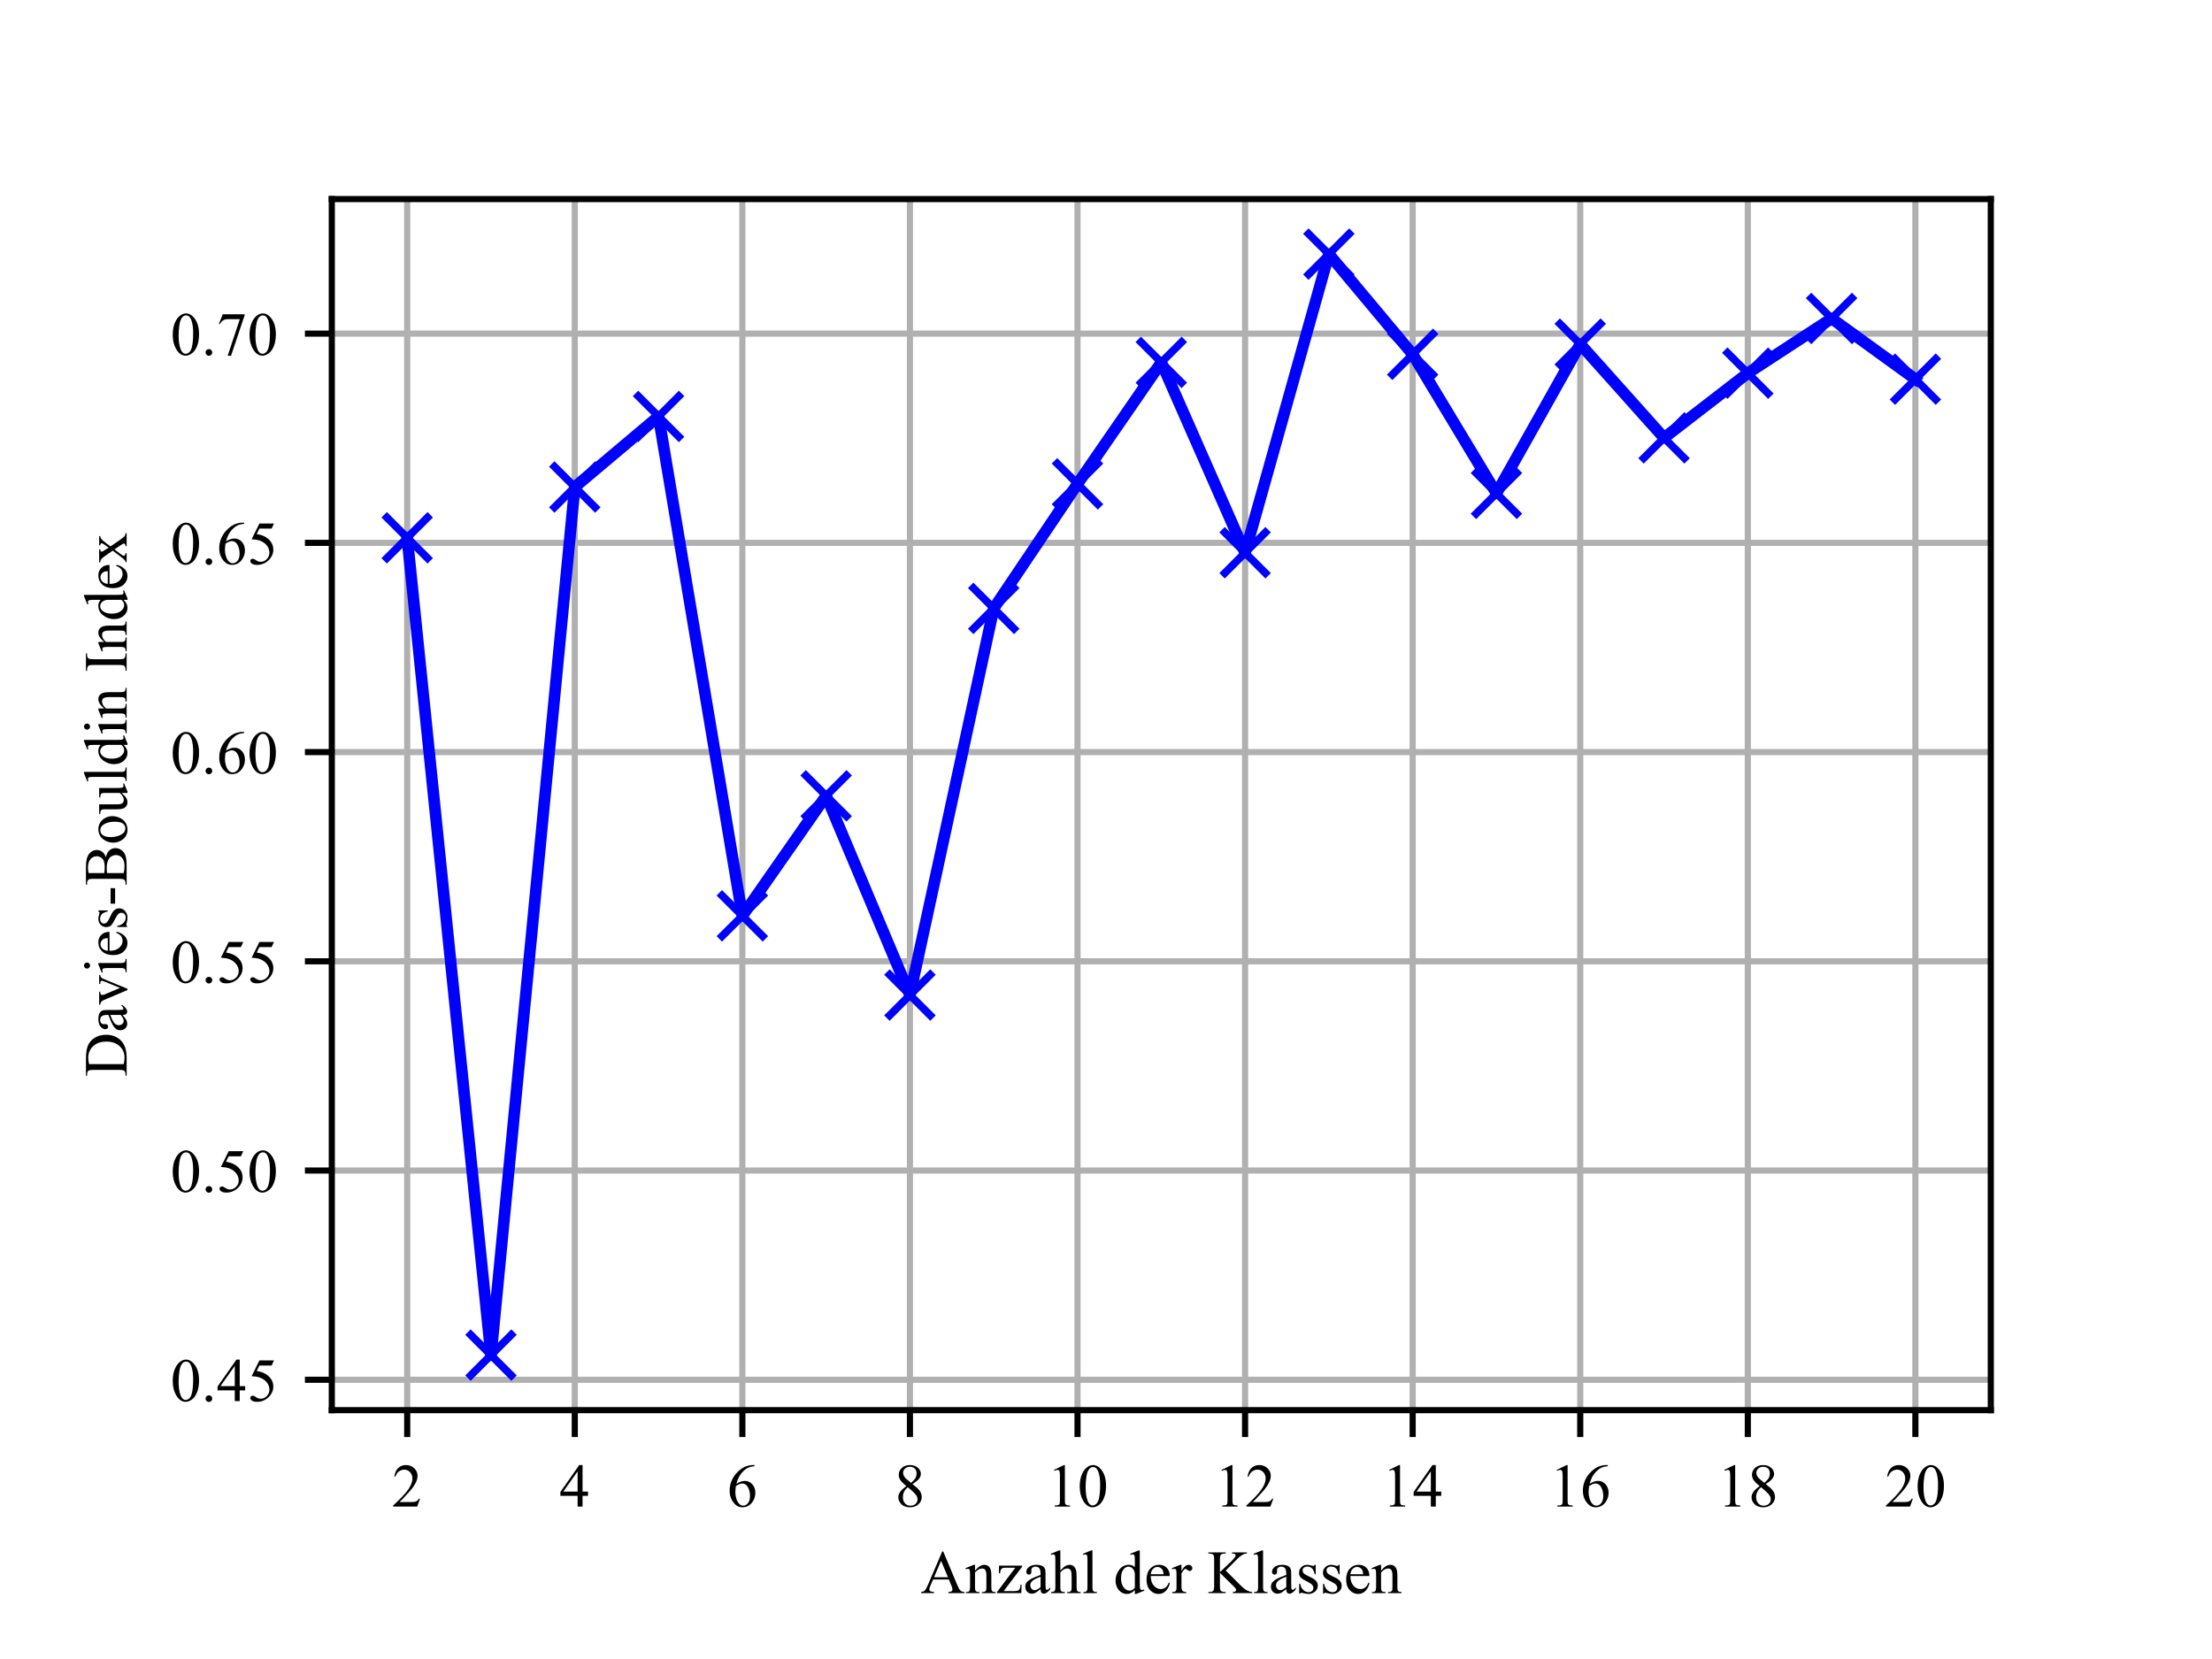
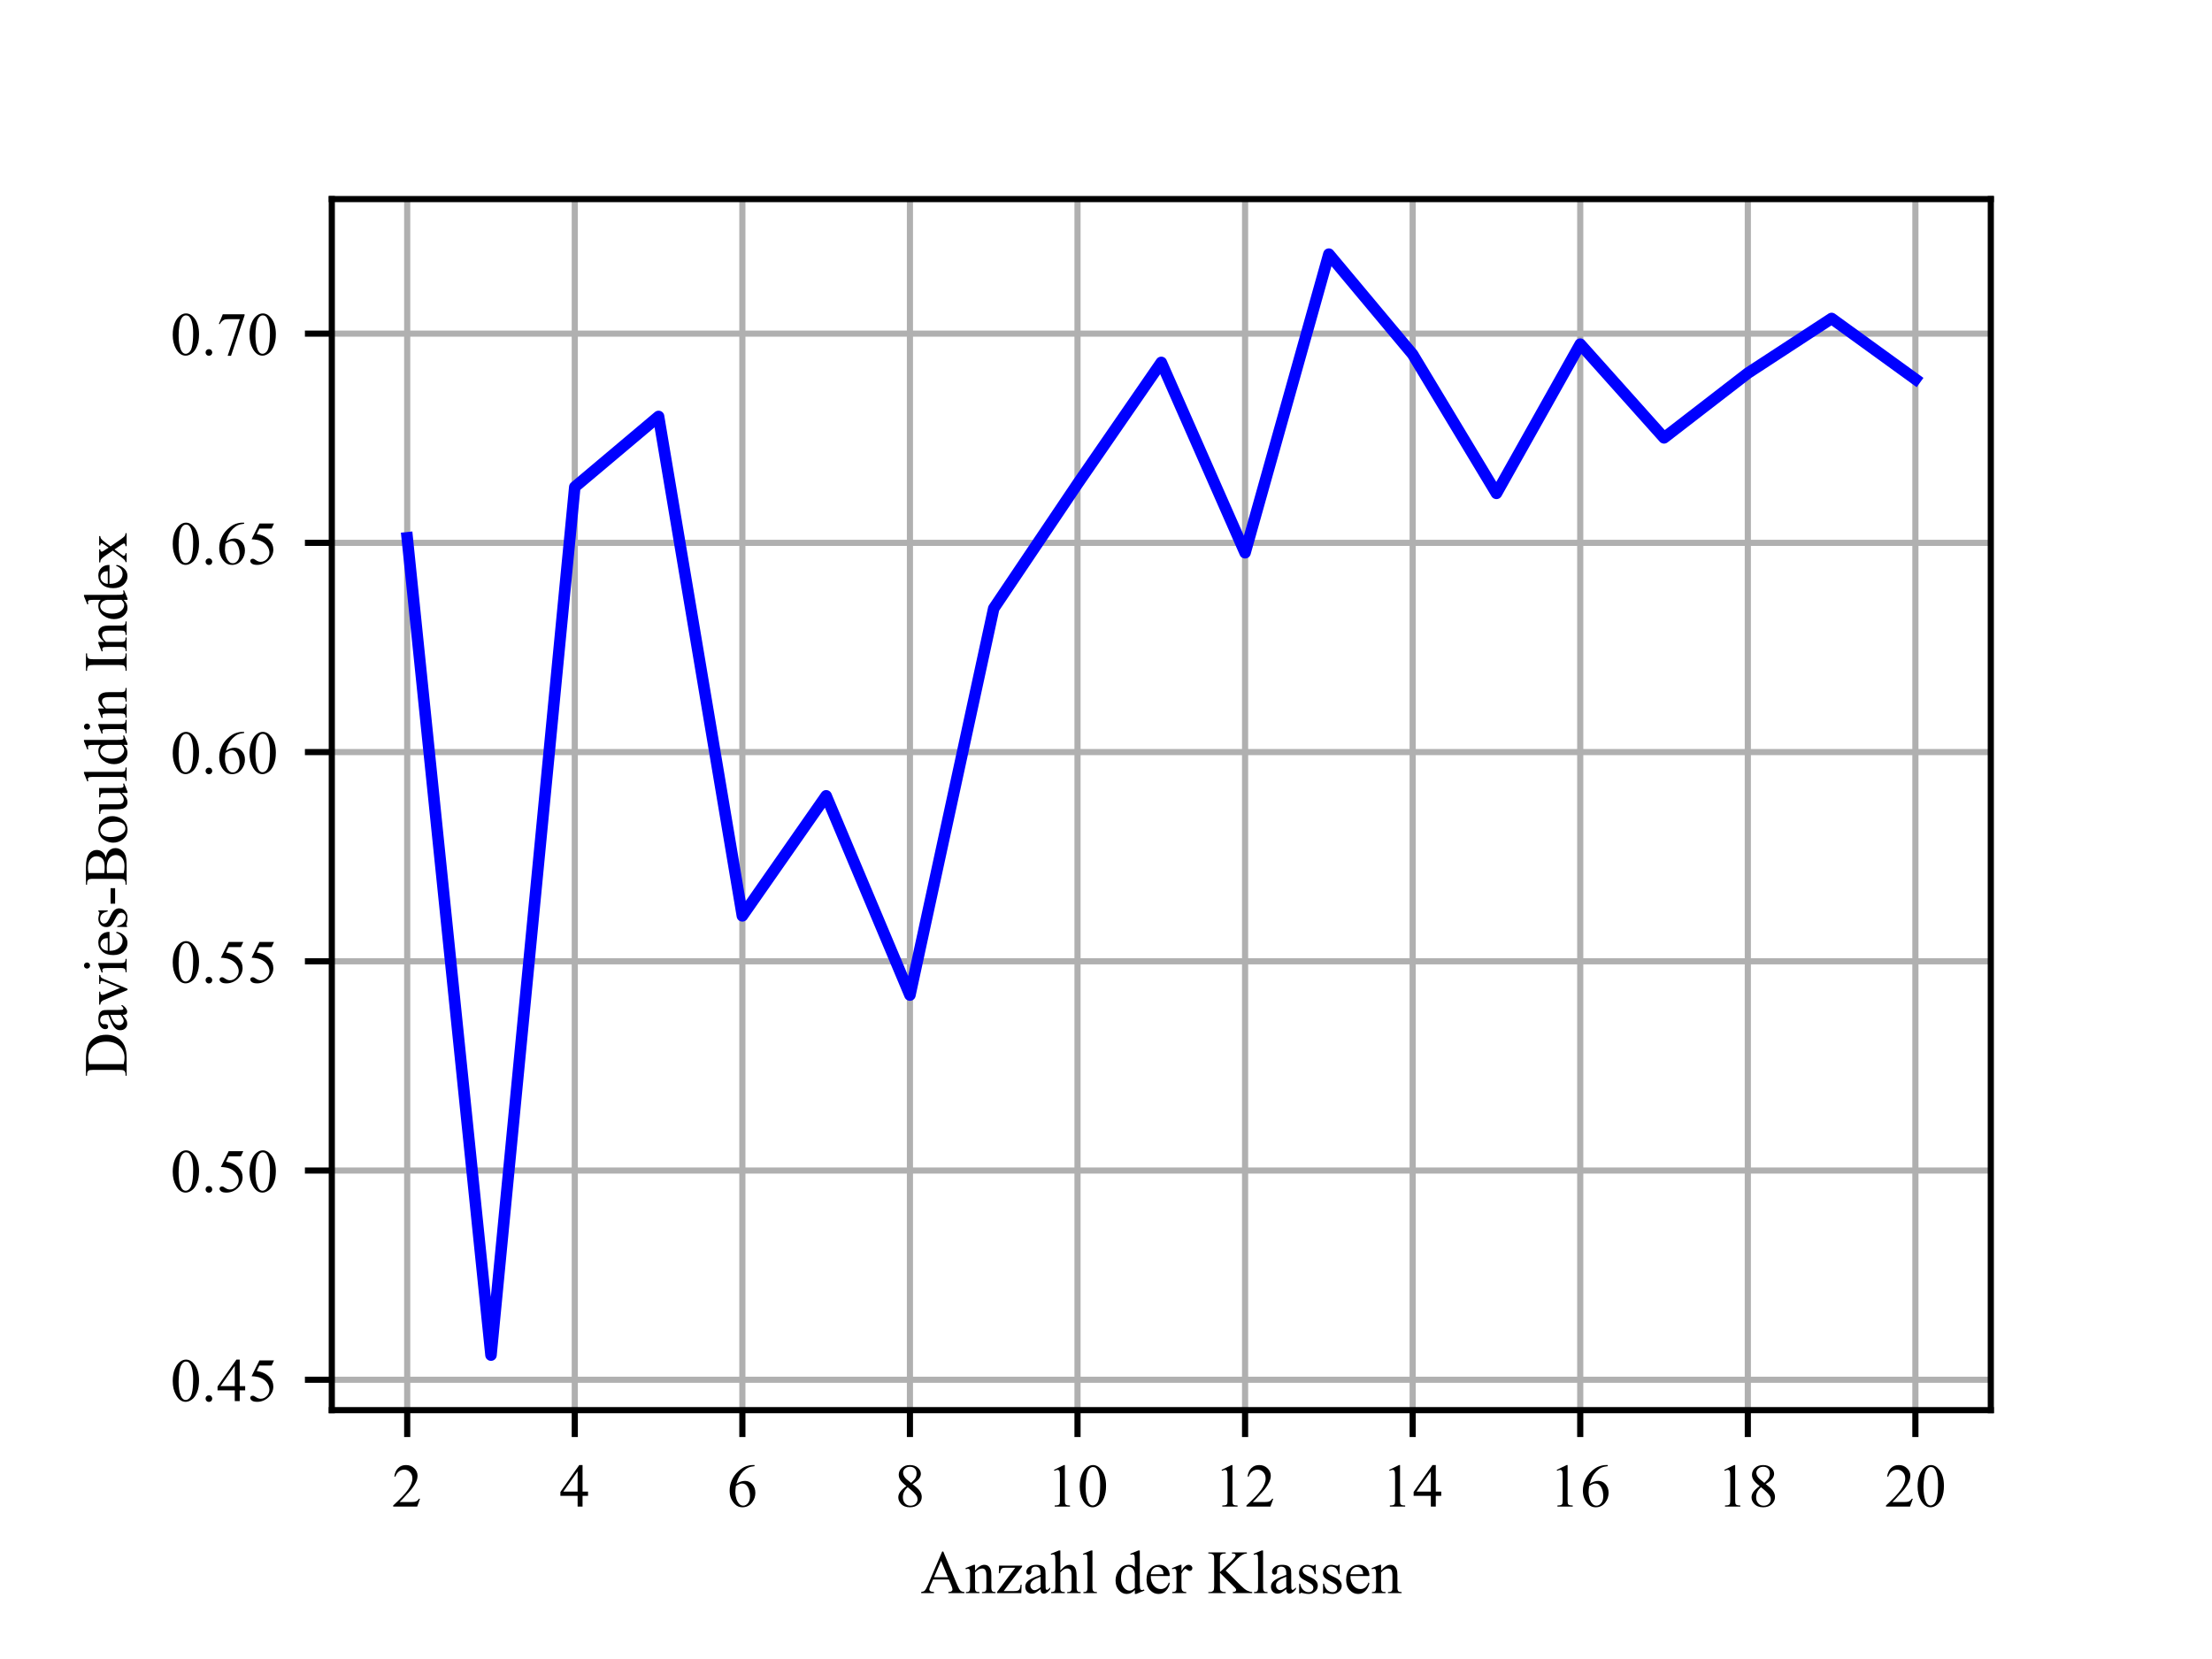
<svg xmlns="http://www.w3.org/2000/svg" xmlns:xlink="http://www.w3.org/1999/xlink" width="288pt" height="216pt" viewBox="0 0 288 216" version="1.1">
  <defs>
    <style type="text/css">*{stroke-linejoin: round; stroke-linecap: butt}</style>
  </defs>
  <g id="figure_1">
    <g id="patch_1">
      <path d="M 0 216  L 288 216  L 288 0  L 0 0  z " style="fill: #ffffff" />
    </g>
    <g id="axes_1">
      <g id="patch_2">
        <path d="M 43.2 183.6  L 259.2 183.6  L 259.2 25.92  L 43.2 25.92  z " style="fill: #ffffff" />
      </g>
      <g id="matplotlib.axis_1">
        <g id="xtick_1">
          <g id="line2d_1">
-             <path d="M 53.018 183.6  L 53.018 25.92  " clip-path="url(#p89eef8b42e)" style="fill: none; stroke: #b0b0b0; stroke-width: 0.8; stroke-linecap: square" />
+             <path d="M 53.018 183.6  L 53.018 25.92  " clip-path="url(#pcd36bfa3cc)" style="fill: none; stroke: #b0b0b0; stroke-width: 0.8; stroke-linecap: square" />
          </g>
          <g id="line2d_2">
            <defs>
-               <path id="m07012d54c4" d="M 0 0  L 0 3.5  " style="stroke: #000000; stroke-width: 0.8" />
+               <path id="m5daa1c95dd" d="M 0 0  L 0 3.5  " style="stroke: #000000; stroke-width: 0.8" />
            </defs>
            <g>
-               <use xlink:href="#m07012d54c4" x="53.018" y="183.6" style="stroke: #000000; stroke-width: 0.8" />
+               <use xlink:href="#m5daa1c95dd" x="53.018" y="183.6" style="stroke: #000000; stroke-width: 0.8" />
            </g>
          </g>
          <g id="text_1">
            <g transform="translate(51.01818 196.155) scale(0.08 -0.08)">
              <defs>
                <path id="TimesNewRomanPSMT-32" d="M 2934 816  L 2638 0  L 138 0  L 138 116  Q 1241 1122 1691 1759  Q 2141 2397 2141 2925  Q 2141 3328 1894 3587  Q 1647 3847 1303 3847  Q 991 3847 742 3664  Q 494 3481 375 3128  L 259 3128  Q 338 3706 661 4015  Q 984 4325 1469 4325  Q 1984 4325 2329 3994  Q 2675 3663 2675 3213  Q 2675 2891 2525 2569  Q 2294 2063 1775 1497  Q 997 647 803 472  L 1909 472  Q 2247 472 2383 497  Q 2519 522 2628 598  Q 2738 675 2819 816  L 2934 816  z " transform="scale(0.015625)" />
              </defs>
              <use xlink:href="#TimesNewRomanPSMT-32" />
            </g>
          </g>
        </g>
        <g id="xtick_2">
          <g id="line2d_3">
-             <path d="M 74.836 183.6  L 74.836 25.92  " clip-path="url(#p89eef8b42e)" style="fill: none; stroke: #b0b0b0; stroke-width: 0.8; stroke-linecap: square" />
+             <path d="M 74.836 183.6  L 74.836 25.92  " clip-path="url(#pcd36bfa3cc)" style="fill: none; stroke: #b0b0b0; stroke-width: 0.8; stroke-linecap: square" />
          </g>
          <g id="line2d_4">
            <g>
-               <use xlink:href="#m07012d54c4" x="74.836" y="183.6" style="stroke: #000000; stroke-width: 0.8" />
+               <use xlink:href="#m5daa1c95dd" x="74.836" y="183.6" style="stroke: #000000; stroke-width: 0.8" />
            </g>
          </g>
          <g id="text_2">
            <g transform="translate(72.83636 196.155) scale(0.08 -0.08)">
              <defs>
                <path id="TimesNewRomanPSMT-34" d="M 2978 1563  L 2978 1119  L 2409 1119  L 2409 0  L 1894 0  L 1894 1119  L 100 1119  L 100 1519  L 2066 4325  L 2409 4325  L 2409 1563  L 2978 1563  z M 1894 1563  L 1894 3666  L 406 1563  L 1894 1563  z " transform="scale(0.015625)" />
              </defs>
              <use xlink:href="#TimesNewRomanPSMT-34" />
            </g>
          </g>
        </g>
        <g id="xtick_3">
          <g id="line2d_5">
-             <path d="M 96.655 183.6  L 96.655 25.92  " clip-path="url(#p89eef8b42e)" style="fill: none; stroke: #b0b0b0; stroke-width: 0.8; stroke-linecap: square" />
+             <path d="M 96.655 183.6  L 96.655 25.92  " clip-path="url(#pcd36bfa3cc)" style="fill: none; stroke: #b0b0b0; stroke-width: 0.8; stroke-linecap: square" />
          </g>
          <g id="line2d_6">
            <g>
-               <use xlink:href="#m07012d54c4" x="96.655" y="183.6" style="stroke: #000000; stroke-width: 0.8" />
+               <use xlink:href="#m5daa1c95dd" x="96.655" y="183.6" style="stroke: #000000; stroke-width: 0.8" />
            </g>
          </g>
          <g id="text_3">
            <g transform="translate(94.65454 196.155) scale(0.08 -0.08)">
              <defs>
                <path id="TimesNewRomanPSMT-36" d="M 2869 4325  L 2869 4209  Q 2456 4169 2195 4045  Q 1934 3922 1679 3669  Q 1425 3416 1258 3105  Q 1091 2794 978 2366  Q 1428 2675 1881 2675  Q 2316 2675 2634 2325  Q 2953 1975 2953 1425  Q 2953 894 2631 456  Q 2244 -75 1606 -75  Q 1172 -75 869 213  Q 275 772 275 1663  Q 275 2231 503 2743  Q 731 3256 1154 3653  Q 1578 4050 1965 4187  Q 2353 4325 2688 4325  L 2869 4325  z M 925 2138  Q 869 1716 869 1456  Q 869 1156 980 804  Q 1091 453 1309 247  Q 1469 100 1697 100  Q 1969 100 2183 356  Q 2397 613 2397 1088  Q 2397 1622 2184 2012  Q 1972 2403 1581 2403  Q 1463 2403 1327 2353  Q 1191 2303 925 2138  z " transform="scale(0.015625)" />
              </defs>
              <use xlink:href="#TimesNewRomanPSMT-36" />
            </g>
          </g>
        </g>
        <g id="xtick_4">
          <g id="line2d_7">
-             <path d="M 118.473 183.6  L 118.473 25.92  " clip-path="url(#p89eef8b42e)" style="fill: none; stroke: #b0b0b0; stroke-width: 0.8; stroke-linecap: square" />
+             <path d="M 118.473 183.6  L 118.473 25.92  " clip-path="url(#pcd36bfa3cc)" style="fill: none; stroke: #b0b0b0; stroke-width: 0.8; stroke-linecap: square" />
          </g>
          <g id="line2d_8">
            <g>
-               <use xlink:href="#m07012d54c4" x="118.473" y="183.6" style="stroke: #000000; stroke-width: 0.8" />
+               <use xlink:href="#m5daa1c95dd" x="118.473" y="183.6" style="stroke: #000000; stroke-width: 0.8" />
            </g>
          </g>
          <g id="text_4">
            <g transform="translate(116.4727 196.155) scale(0.08 -0.08)">
              <defs>
                <path id="TimesNewRomanPSMT-38" d="M 1228 2134  Q 725 2547 579 2797  Q 434 3047 434 3316  Q 434 3728 753 4026  Q 1072 4325 1600 4325  Q 2113 4325 2425 4047  Q 2738 3769 2738 3413  Q 2738 3175 2569 2928  Q 2400 2681 1866 2347  Q 2416 1922 2594 1678  Q 2831 1359 2831 1006  Q 2831 559 2490 242  Q 2150 -75 1597 -75  Q 994 -75 656 303  Q 388 606 388 966  Q 388 1247 577 1523  Q 766 1800 1228 2134  z M 1719 2469  Q 2094 2806 2194 3001  Q 2294 3197 2294 3444  Q 2294 3772 2109 3958  Q 1925 4144 1606 4144  Q 1288 4144 1088 3959  Q 888 3775 888 3528  Q 888 3366 970 3203  Q 1053 3041 1206 2894  L 1719 2469  z M 1375 2016  Q 1116 1797 991 1539  Q 866 1281 866 981  Q 866 578 1086 336  Q 1306 94 1647 94  Q 1984 94 2187 284  Q 2391 475 2391 747  Q 2391 972 2272 1150  Q 2050 1481 1375 2016  z " transform="scale(0.015625)" />
              </defs>
              <use xlink:href="#TimesNewRomanPSMT-38" />
            </g>
          </g>
        </g>
        <g id="xtick_5">
          <g id="line2d_9">
-             <path d="M 140.291 183.6  L 140.291 25.92  " clip-path="url(#p89eef8b42e)" style="fill: none; stroke: #b0b0b0; stroke-width: 0.8; stroke-linecap: square" />
+             <path d="M 140.291 183.6  L 140.291 25.92  " clip-path="url(#pcd36bfa3cc)" style="fill: none; stroke: #b0b0b0; stroke-width: 0.8; stroke-linecap: square" />
          </g>
          <g id="line2d_10">
            <g>
-               <use xlink:href="#m07012d54c4" x="140.291" y="183.6" style="stroke: #000000; stroke-width: 0.8" />
+               <use xlink:href="#m5daa1c95dd" x="140.291" y="183.6" style="stroke: #000000; stroke-width: 0.8" />
            </g>
          </g>
          <g id="text_5">
            <g transform="translate(136.2909 196.155) scale(0.08 -0.08)">
              <defs>
                <path id="TimesNewRomanPSMT-31" d="M 750 3822  L 1781 4325  L 1884 4325  L 1884 747  Q 1884 391 1914 303  Q 1944 216 2037 169  Q 2131 122 2419 116  L 2419 0  L 825 0  L 825 116  Q 1125 122 1212 167  Q 1300 213 1334 289  Q 1369 366 1369 747  L 1369 3034  Q 1369 3497 1338 3628  Q 1316 3728 1258 3775  Q 1200 3822 1119 3822  Q 1003 3822 797 3725  L 750 3822  z " transform="scale(0.015625)" />
                <path id="TimesNewRomanPSMT-30" d="M 231 2094  Q 231 2819 450 3342  Q 669 3866 1031 4122  Q 1313 4325 1613 4325  Q 2100 4325 2488 3828  Q 2972 3213 2972 2159  Q 2972 1422 2759 906  Q 2547 391 2217 158  Q 1888 -75 1581 -75  Q 975 -75 572 641  Q 231 1244 231 2094  z M 844 2016  Q 844 1141 1059 588  Q 1238 122 1591 122  Q 1759 122 1940 273  Q 2122 425 2216 781  Q 2359 1319 2359 2297  Q 2359 3022 2209 3506  Q 2097 3866 1919 4016  Q 1791 4119 1609 4119  Q 1397 4119 1231 3928  Q 1006 3669 925 3112  Q 844 2556 844 2016  z " transform="scale(0.015625)" />
              </defs>
              <use xlink:href="#TimesNewRomanPSMT-31" />
              <use xlink:href="#TimesNewRomanPSMT-30" x="50" />
            </g>
          </g>
        </g>
        <g id="xtick_6">
          <g id="line2d_11">
-             <path d="M 162.109 183.6  L 162.109 25.92  " clip-path="url(#p89eef8b42e)" style="fill: none; stroke: #b0b0b0; stroke-width: 0.8; stroke-linecap: square" />
+             <path d="M 162.109 183.6  L 162.109 25.92  " clip-path="url(#pcd36bfa3cc)" style="fill: none; stroke: #b0b0b0; stroke-width: 0.8; stroke-linecap: square" />
          </g>
          <g id="line2d_12">
            <g>
-               <use xlink:href="#m07012d54c4" x="162.109" y="183.6" style="stroke: #000000; stroke-width: 0.8" />
+               <use xlink:href="#m5daa1c95dd" x="162.109" y="183.6" style="stroke: #000000; stroke-width: 0.8" />
            </g>
          </g>
          <g id="text_6">
            <g transform="translate(158.1091 196.155) scale(0.08 -0.08)">
              <use xlink:href="#TimesNewRomanPSMT-31" />
              <use xlink:href="#TimesNewRomanPSMT-32" x="50" />
            </g>
          </g>
        </g>
        <g id="xtick_7">
          <g id="line2d_13">
-             <path d="M 183.927 183.6  L 183.927 25.92  " clip-path="url(#p89eef8b42e)" style="fill: none; stroke: #b0b0b0; stroke-width: 0.8; stroke-linecap: square" />
+             <path d="M 183.927 183.6  L 183.927 25.92  " clip-path="url(#pcd36bfa3cc)" style="fill: none; stroke: #b0b0b0; stroke-width: 0.8; stroke-linecap: square" />
          </g>
          <g id="line2d_14">
            <g>
-               <use xlink:href="#m07012d54c4" x="183.927" y="183.6" style="stroke: #000000; stroke-width: 0.8" />
+               <use xlink:href="#m5daa1c95dd" x="183.927" y="183.6" style="stroke: #000000; stroke-width: 0.8" />
            </g>
          </g>
          <g id="text_7">
            <g transform="translate(179.9273 196.155) scale(0.08 -0.08)">
              <use xlink:href="#TimesNewRomanPSMT-31" />
              <use xlink:href="#TimesNewRomanPSMT-34" x="50" />
            </g>
          </g>
        </g>
        <g id="xtick_8">
          <g id="line2d_15">
-             <path d="M 205.745 183.6  L 205.745 25.92  " clip-path="url(#p89eef8b42e)" style="fill: none; stroke: #b0b0b0; stroke-width: 0.8; stroke-linecap: square" />
+             <path d="M 205.745 183.6  L 205.745 25.92  " clip-path="url(#pcd36bfa3cc)" style="fill: none; stroke: #b0b0b0; stroke-width: 0.8; stroke-linecap: square" />
          </g>
          <g id="line2d_16">
            <g>
-               <use xlink:href="#m07012d54c4" x="205.745" y="183.6" style="stroke: #000000; stroke-width: 0.8" />
+               <use xlink:href="#m5daa1c95dd" x="205.745" y="183.6" style="stroke: #000000; stroke-width: 0.8" />
            </g>
          </g>
          <g id="text_8">
            <g transform="translate(201.7455 196.155) scale(0.08 -0.08)">
              <use xlink:href="#TimesNewRomanPSMT-31" />
              <use xlink:href="#TimesNewRomanPSMT-36" x="50" />
            </g>
          </g>
        </g>
        <g id="xtick_9">
          <g id="line2d_17">
-             <path d="M 227.564 183.6  L 227.564 25.92  " clip-path="url(#p89eef8b42e)" style="fill: none; stroke: #b0b0b0; stroke-width: 0.8; stroke-linecap: square" />
+             <path d="M 227.564 183.6  L 227.564 25.92  " clip-path="url(#pcd36bfa3cc)" style="fill: none; stroke: #b0b0b0; stroke-width: 0.8; stroke-linecap: square" />
          </g>
          <g id="line2d_18">
            <g>
-               <use xlink:href="#m07012d54c4" x="227.564" y="183.6" style="stroke: #000000; stroke-width: 0.8" />
+               <use xlink:href="#m5daa1c95dd" x="227.564" y="183.6" style="stroke: #000000; stroke-width: 0.8" />
            </g>
          </g>
          <g id="text_9">
            <g transform="translate(223.5636 196.155) scale(0.08 -0.08)">
              <use xlink:href="#TimesNewRomanPSMT-31" />
              <use xlink:href="#TimesNewRomanPSMT-38" x="50" />
            </g>
          </g>
        </g>
        <g id="xtick_10">
          <g id="line2d_19">
-             <path d="M 249.382 183.6  L 249.382 25.92  " clip-path="url(#p89eef8b42e)" style="fill: none; stroke: #b0b0b0; stroke-width: 0.8; stroke-linecap: square" />
+             <path d="M 249.382 183.6  L 249.382 25.92  " clip-path="url(#pcd36bfa3cc)" style="fill: none; stroke: #b0b0b0; stroke-width: 0.8; stroke-linecap: square" />
          </g>
          <g id="line2d_20">
            <g>
-               <use xlink:href="#m07012d54c4" x="249.382" y="183.6" style="stroke: #000000; stroke-width: 0.8" />
+               <use xlink:href="#m5daa1c95dd" x="249.382" y="183.6" style="stroke: #000000; stroke-width: 0.8" />
            </g>
          </g>
          <g id="text_10">
            <g transform="translate(245.3818 196.155) scale(0.08 -0.08)">
              <use xlink:href="#TimesNewRomanPSMT-32" />
              <use xlink:href="#TimesNewRomanPSMT-30" x="50" />
            </g>
          </g>
        </g>
        <g id="text_11">
          <g transform="translate(119.8762 207.4212) scale(0.08 -0.08)">
            <defs>
              <path id="TimesNewRomanPSMT-41" d="M 2928 1419  L 1288 1419  L 1000 750  Q 894 503 894 381  Q 894 284 986 211  Q 1078 138 1384 116  L 1384 0  L 50 0  L 50 116  Q 316 163 394 238  Q 553 388 747 847  L 2238 4334  L 2347 4334  L 3822 809  Q 4000 384 4145 257  Q 4291 131 4550 116  L 4550 0  L 2878 0  L 2878 116  Q 3131 128 3220 200  Q 3309 272 3309 375  Q 3309 513 3184 809  L 2928 1419  z M 2841 1650  L 2122 3363  L 1384 1650  L 2841 1650  z " transform="scale(0.015625)" />
              <path id="TimesNewRomanPSMT-6e" d="M 1034 2341  Q 1538 2947 1994 2947  Q 2228 2947 2397 2830  Q 2566 2713 2666 2444  Q 2734 2256 2734 1869  L 2734 647  Q 2734 375 2778 278  Q 2813 200 2889 156  Q 2966 113 3172 113  L 3172 0  L 1756 0  L 1756 113  L 1816 113  Q 2016 113 2095 173  Q 2175 234 2206 353  Q 2219 400 2219 647  L 2219 1819  Q 2219 2209 2117 2386  Q 2016 2563 1775 2563  Q 1403 2563 1034 2156  L 1034 647  Q 1034 356 1069 288  Q 1113 197 1189 155  Q 1266 113 1500 113  L 1500 0  L 84 0  L 84 113  L 147 113  Q 366 113 442 223  Q 519 334 519 647  L 519 1709  Q 519 2225 495 2337  Q 472 2450 423 2490  Q 375 2531 294 2531  Q 206 2531 84 2484  L 38 2597  L 900 2947  L 1034 2947  L 1034 2341  z " transform="scale(0.015625)" />
              <path id="TimesNewRomanPSMT-7a" d="M 2688 878  L 2653 0  L 128 0  L 128 113  L 2028 2644  L 1091 2644  Q 788 2644 694 2605  Q 600 2566 541 2456  Q 456 2300 444 2069  L 319 2069  L 338 2863  L 2738 2863  L 2738 2747  L 819 209  L 1863 209  Q 2191 209 2308 264  Q 2425 319 2497 456  Q 2547 556 2581 878  L 2688 878  z " transform="scale(0.015625)" />
              <path id="TimesNewRomanPSMT-61" d="M 1822 413  Q 1381 72 1269 19  Q 1100 -59 909 -59  Q 613 -59 420 144  Q 228 347 228 678  Q 228 888 322 1041  Q 450 1253 767 1440  Q 1084 1628 1822 1897  L 1822 2009  Q 1822 2438 1686 2597  Q 1550 2756 1291 2756  Q 1094 2756 978 2650  Q 859 2544 859 2406  L 866 2225  Q 866 2081 792 2003  Q 719 1925 600 1925  Q 484 1925 411 2006  Q 338 2088 338 2228  Q 338 2497 613 2722  Q 888 2947 1384 2947  Q 1766 2947 2009 2819  Q 2194 2722 2281 2516  Q 2338 2381 2338 1966  L 2338 994  Q 2338 584 2353 492  Q 2369 400 2405 369  Q 2441 338 2488 338  Q 2538 338 2575 359  Q 2641 400 2828 588  L 2828 413  Q 2478 -56 2159 -56  Q 2006 -56 1915 50  Q 1825 156 1822 413  z M 1822 616  L 1822 1706  Q 1350 1519 1213 1441  Q 966 1303 859 1153  Q 753 1003 753 825  Q 753 600 887 451  Q 1022 303 1197 303  Q 1434 303 1822 616  z " transform="scale(0.015625)" />
              <path id="TimesNewRomanPSMT-68" d="M 1041 4444  L 1041 2350  Q 1388 2731 1591 2839  Q 1794 2947 1997 2947  Q 2241 2947 2416 2812  Q 2591 2678 2675 2391  Q 2734 2191 2734 1659  L 2734 647  Q 2734 375 2778 275  Q 2809 200 2884 156  Q 2959 113 3159 113  L 3159 0  L 1753 0  L 1753 113  L 1819 113  Q 2019 113 2097 173  Q 2175 234 2206 353  Q 2216 403 2216 647  L 2216 1659  Q 2216 2128 2167 2275  Q 2119 2422 2012 2495  Q 1906 2569 1756 2569  Q 1603 2569 1437 2487  Q 1272 2406 1041 2159  L 1041 647  Q 1041 353 1073 281  Q 1106 209 1195 161  Q 1284 113 1503 113  L 1503 0  L 84 0  L 84 113  Q 275 113 384 172  Q 447 203 484 290  Q 522 378 522 647  L 522 3238  Q 522 3728 498 3840  Q 475 3953 426 3993  Q 378 4034 297 4034  Q 231 4034 84 3984  L 41 4094  L 897 4444  L 1041 4444  z " transform="scale(0.015625)" />
              <path id="TimesNewRomanPSMT-6c" d="M 1184 4444  L 1184 647  Q 1184 378 1223 290  Q 1263 203 1344 158  Q 1425 113 1647 113  L 1647 0  L 244 0  L 244 113  Q 441 113 512 153  Q 584 194 625 287  Q 666 381 666 647  L 666 3247  Q 666 3731 644 3842  Q 622 3953 573 3993  Q 525 4034 450 4034  Q 369 4034 244 3984  L 191 4094  L 1044 4444  L 1184 4444  z " transform="scale(0.015625)" />
              <path id="TimesNewRomanPSMT-20" transform="scale(0.015625)" />
              <path id="TimesNewRomanPSMT-64" d="M 2222 322  Q 2013 103 1813 7  Q 1613 -88 1381 -88  Q 913 -88 563 304  Q 213 697 213 1313  Q 213 1928 600 2439  Q 988 2950 1597 2950  Q 1975 2950 2222 2709  L 2222 3238  Q 2222 3728 2198 3840  Q 2175 3953 2125 3993  Q 2075 4034 2000 4034  Q 1919 4034 1784 3984  L 1744 4094  L 2597 4444  L 2738 4444  L 2738 1134  Q 2738 631 2761 520  Q 2784 409 2836 365  Q 2888 322 2956 322  Q 3041 322 3181 375  L 3216 266  L 2366 -88  L 2222 -88  L 2222 322  z M 2222 541  L 2222 2016  Q 2203 2228 2109 2403  Q 2016 2578 1861 2667  Q 1706 2756 1559 2756  Q 1284 2756 1069 2509  Q 784 2184 784 1559  Q 784 928 1059 592  Q 1334 256 1672 256  Q 1956 256 2222 541  z " transform="scale(0.015625)" />
              <path id="TimesNewRomanPSMT-65" d="M 681 1784  Q 678 1147 991 784  Q 1303 422 1725 422  Q 2006 422 2214 576  Q 2422 731 2563 1106  L 2659 1044  Q 2594 616 2278 264  Q 1963 -88 1488 -88  Q 972 -88 605 314  Q 238 716 238 1394  Q 238 2128 614 2539  Q 991 2950 1559 2950  Q 2041 2950 2350 2633  Q 2659 2316 2659 1784  L 681 1784  z M 681 1966  L 2006 1966  Q 1991 2241 1941 2353  Q 1863 2528 1708 2628  Q 1553 2728 1384 2728  Q 1125 2728 920 2526  Q 716 2325 681 1966  z " transform="scale(0.015625)" />
              <path id="TimesNewRomanPSMT-72" d="M 1038 2947  L 1038 2303  Q 1397 2947 1775 2947  Q 1947 2947 2059 2842  Q 2172 2738 2172 2600  Q 2172 2478 2090 2393  Q 2009 2309 1897 2309  Q 1788 2309 1652 2417  Q 1516 2525 1450 2525  Q 1394 2525 1328 2463  Q 1188 2334 1038 2041  L 1038 669  Q 1038 431 1097 309  Q 1138 225 1241 169  Q 1344 113 1538 113  L 1538 0  L 72 0  L 72 113  Q 291 113 397 181  Q 475 231 506 341  Q 522 394 522 644  L 522 1753  Q 522 2253 501 2348  Q 481 2444 426 2487  Q 372 2531 291 2531  Q 194 2531 72 2484  L 41 2597  L 906 2947  L 1038 2947  z " transform="scale(0.015625)" />
              <path id="TimesNewRomanPSMT-4b" d="M 1913 2350  L 3475 797  Q 3859 413 4131 273  Q 4403 134 4675 116  L 4675 0  L 2659 0  L 2659 116  Q 2841 116 2920 177  Q 3000 238 3000 313  Q 3000 388 2970 447  Q 2941 506 2775 669  L 1313 2116  L 1313 750  Q 1313 428 1353 325  Q 1384 247 1484 191  Q 1619 116 1769 116  L 1913 116  L 1913 0  L 106 0  L 106 116  L 256 116  Q 519 116 638 269  Q 713 369 713 750  L 713 3488  Q 713 3809 672 3916  Q 641 3991 544 4047  Q 406 4122 256 4122  L 106 4122  L 106 4238  L 1913 4238  L 1913 4122  L 1769 4122  Q 1622 4122 1484 4050  Q 1388 4000 1350 3900  Q 1313 3800 1313 3488  L 1313 2191  Q 1375 2250 1741 2588  Q 2669 3438 2863 3722  Q 2947 3847 2947 3941  Q 2947 4013 2881 4067  Q 2816 4122 2659 4122  L 2563 4122  L 2563 4238  L 4119 4238  L 4119 4122  Q 3981 4119 3868 4084  Q 3756 4050 3593 3951  Q 3431 3853 3194 3634  Q 3125 3572 2559 2994  L 1913 2350  z " transform="scale(0.015625)" />
              <path id="TimesNewRomanPSMT-73" d="M 2050 2947  L 2050 1972  L 1947 1972  Q 1828 2431 1642 2597  Q 1456 2763 1169 2763  Q 950 2763 815 2647  Q 681 2531 681 2391  Q 681 2216 781 2091  Q 878 1963 1175 1819  L 1631 1597  Q 2266 1288 2266 781  Q 2266 391 1970 151  Q 1675 -88 1309 -88  Q 1047 -88 709 6  Q 606 38 541 38  Q 469 38 428 -44  L 325 -44  L 325 978  L 428 978  Q 516 541 762 319  Q 1009 97 1316 97  Q 1531 97 1667 223  Q 1803 350 1803 528  Q 1803 744 1651 891  Q 1500 1038 1047 1263  Q 594 1488 453 1669  Q 313 1847 313 2119  Q 313 2472 555 2709  Q 797 2947 1181 2947  Q 1350 2947 1591 2875  Q 1750 2828 1803 2828  Q 1853 2828 1881 2850  Q 1909 2872 1947 2947  L 2050 2947  z " transform="scale(0.015625)" />
            </defs>
            <use xlink:href="#TimesNewRomanPSMT-41" />
            <use xlink:href="#TimesNewRomanPSMT-6e" x="72.217" />
            <use xlink:href="#TimesNewRomanPSMT-7a" x="122.217" />
            <use xlink:href="#TimesNewRomanPSMT-61" x="166.602" />
            <use xlink:href="#TimesNewRomanPSMT-68" x="210.986" />
            <use xlink:href="#TimesNewRomanPSMT-6c" x="260.986" />
            <use xlink:href="#TimesNewRomanPSMT-20" x="288.77" />
            <use xlink:href="#TimesNewRomanPSMT-64" x="313.77" />
            <use xlink:href="#TimesNewRomanPSMT-65" x="363.77" />
            <use xlink:href="#TimesNewRomanPSMT-72" x="408.154" />
            <use xlink:href="#TimesNewRomanPSMT-20" x="441.455" />
            <use xlink:href="#TimesNewRomanPSMT-4b" x="466.455" />
            <use xlink:href="#TimesNewRomanPSMT-6c" x="538.672" />
            <use xlink:href="#TimesNewRomanPSMT-61" x="566.455" />
            <use xlink:href="#TimesNewRomanPSMT-73" x="610.84" />
            <use xlink:href="#TimesNewRomanPSMT-73" x="649.756" />
            <use xlink:href="#TimesNewRomanPSMT-65" x="688.672" />
            <use xlink:href="#TimesNewRomanPSMT-6e" x="733.057" />
          </g>
        </g>
      </g>
      <g id="matplotlib.axis_2">
        <g id="ytick_1">
          <g id="line2d_21">
-             <path d="M 43.2 179.646  L 259.2 179.646  " clip-path="url(#p89eef8b42e)" style="fill: none; stroke: #b0b0b0; stroke-width: 0.8; stroke-linecap: square" />
+             <path d="M 43.2 179.646  L 259.2 179.646  " clip-path="url(#pcd36bfa3cc)" style="fill: none; stroke: #b0b0b0; stroke-width: 0.8; stroke-linecap: square" />
          </g>
          <g id="line2d_22">
            <defs>
-               <path id="m8017ee2baa" d="M 0 0  L -3.5 0  " style="stroke: #000000; stroke-width: 0.8" />
+               <path id="m1f58268658" d="M 0 0  L -3.5 0  " style="stroke: #000000; stroke-width: 0.8" />
            </defs>
            <g>
-               <use xlink:href="#m8017ee2baa" x="43.2" y="179.646" style="stroke: #000000; stroke-width: 0.8" />
+               <use xlink:href="#m1f58268658" x="43.2" y="179.646" style="stroke: #000000; stroke-width: 0.8" />
            </g>
          </g>
          <g id="text_12">
            <g transform="translate(22.2 182.4233) scale(0.08 -0.08)">
              <defs>
                <path id="TimesNewRomanPSMT-2e" d="M 800 606  Q 947 606 1047 504  Q 1147 403 1147 259  Q 1147 116 1045 14  Q 944 -88 800 -88  Q 656 -88 554 14  Q 453 116 453 259  Q 453 406 554 506  Q 656 606 800 606  z " transform="scale(0.015625)" />
                <path id="TimesNewRomanPSMT-35" d="M 2778 4238  L 2534 3706  L 1259 3706  L 981 3138  Q 1809 3016 2294 2522  Q 2709 2097 2709 1522  Q 2709 1188 2573 903  Q 2438 619 2231 419  Q 2025 219 1772 97  Q 1413 -75 1034 -75  Q 653 -75 479 54  Q 306 184 306 341  Q 306 428 378 495  Q 450 563 559 563  Q 641 563 702 538  Q 763 513 909 409  Q 1144 247 1384 247  Q 1750 247 2026 523  Q 2303 800 2303 1197  Q 2303 1581 2056 1914  Q 1809 2247 1375 2428  Q 1034 2569 447 2591  L 1259 4238  L 2778 4238  z " transform="scale(0.015625)" />
              </defs>
              <use xlink:href="#TimesNewRomanPSMT-30" />
              <use xlink:href="#TimesNewRomanPSMT-2e" x="50" />
              <use xlink:href="#TimesNewRomanPSMT-34" x="75" />
              <use xlink:href="#TimesNewRomanPSMT-35" x="125" />
            </g>
          </g>
        </g>
        <g id="ytick_2">
          <g id="line2d_23">
-             <path d="M 43.2 152.404  L 259.2 152.404  " clip-path="url(#p89eef8b42e)" style="fill: none; stroke: #b0b0b0; stroke-width: 0.8; stroke-linecap: square" />
+             <path d="M 43.2 152.404  L 259.2 152.404  " clip-path="url(#pcd36bfa3cc)" style="fill: none; stroke: #b0b0b0; stroke-width: 0.8; stroke-linecap: square" />
          </g>
          <g id="line2d_24">
            <g>
-               <use xlink:href="#m8017ee2baa" x="43.2" y="152.404" style="stroke: #000000; stroke-width: 0.8" />
+               <use xlink:href="#m1f58268658" x="43.2" y="152.404" style="stroke: #000000; stroke-width: 0.8" />
            </g>
          </g>
          <g id="text_13">
            <g transform="translate(22.2 155.1813) scale(0.08 -0.08)">
              <use xlink:href="#TimesNewRomanPSMT-30" />
              <use xlink:href="#TimesNewRomanPSMT-2e" x="50" />
              <use xlink:href="#TimesNewRomanPSMT-35" x="75" />
              <use xlink:href="#TimesNewRomanPSMT-30" x="125" />
            </g>
          </g>
        </g>
        <g id="ytick_3">
          <g id="line2d_25">
-             <path d="M 43.2 125.162  L 259.2 125.162  " clip-path="url(#p89eef8b42e)" style="fill: none; stroke: #b0b0b0; stroke-width: 0.8; stroke-linecap: square" />
+             <path d="M 43.2 125.162  L 259.2 125.162  " clip-path="url(#pcd36bfa3cc)" style="fill: none; stroke: #b0b0b0; stroke-width: 0.8; stroke-linecap: square" />
          </g>
          <g id="line2d_26">
            <g>
-               <use xlink:href="#m8017ee2baa" x="43.2" y="125.162" style="stroke: #000000; stroke-width: 0.8" />
+               <use xlink:href="#m1f58268658" x="43.2" y="125.162" style="stroke: #000000; stroke-width: 0.8" />
            </g>
          </g>
          <g id="text_14">
            <g transform="translate(22.2 127.9392) scale(0.08 -0.08)">
              <use xlink:href="#TimesNewRomanPSMT-30" />
              <use xlink:href="#TimesNewRomanPSMT-2e" x="50" />
              <use xlink:href="#TimesNewRomanPSMT-35" x="75" />
              <use xlink:href="#TimesNewRomanPSMT-35" x="125" />
            </g>
          </g>
        </g>
        <g id="ytick_4">
          <g id="line2d_27">
-             <path d="M 43.2 97.92  L 259.2 97.92  " clip-path="url(#p89eef8b42e)" style="fill: none; stroke: #b0b0b0; stroke-width: 0.8; stroke-linecap: square" />
+             <path d="M 43.2 97.92  L 259.2 97.92  " clip-path="url(#pcd36bfa3cc)" style="fill: none; stroke: #b0b0b0; stroke-width: 0.8; stroke-linecap: square" />
          </g>
          <g id="line2d_28">
            <g>
-               <use xlink:href="#m8017ee2baa" x="43.2" y="97.92" style="stroke: #000000; stroke-width: 0.8" />
+               <use xlink:href="#m1f58268658" x="43.2" y="97.92" style="stroke: #000000; stroke-width: 0.8" />
            </g>
          </g>
          <g id="text_15">
            <g transform="translate(22.2 100.6972) scale(0.08 -0.08)">
              <use xlink:href="#TimesNewRomanPSMT-30" />
              <use xlink:href="#TimesNewRomanPSMT-2e" x="50" />
              <use xlink:href="#TimesNewRomanPSMT-36" x="75" />
              <use xlink:href="#TimesNewRomanPSMT-30" x="125" />
            </g>
          </g>
        </g>
        <g id="ytick_5">
          <g id="line2d_29">
-             <path d="M 43.2 70.678  L 259.2 70.678  " clip-path="url(#p89eef8b42e)" style="fill: none; stroke: #b0b0b0; stroke-width: 0.8; stroke-linecap: square" />
+             <path d="M 43.2 70.678  L 259.2 70.678  " clip-path="url(#pcd36bfa3cc)" style="fill: none; stroke: #b0b0b0; stroke-width: 0.8; stroke-linecap: square" />
          </g>
          <g id="line2d_30">
            <g>
-               <use xlink:href="#m8017ee2baa" x="43.2" y="70.678" style="stroke: #000000; stroke-width: 0.8" />
+               <use xlink:href="#m1f58268658" x="43.2" y="70.678" style="stroke: #000000; stroke-width: 0.8" />
            </g>
          </g>
          <g id="text_16">
            <g transform="translate(22.2 73.45513) scale(0.08 -0.08)">
              <use xlink:href="#TimesNewRomanPSMT-30" />
              <use xlink:href="#TimesNewRomanPSMT-2e" x="50" />
              <use xlink:href="#TimesNewRomanPSMT-36" x="75" />
              <use xlink:href="#TimesNewRomanPSMT-35" x="125" />
            </g>
          </g>
        </g>
        <g id="ytick_6">
          <g id="line2d_31">
-             <path d="M 43.2 43.436  L 259.2 43.436  " clip-path="url(#p89eef8b42e)" style="fill: none; stroke: #b0b0b0; stroke-width: 0.8; stroke-linecap: square" />
+             <path d="M 43.2 43.436  L 259.2 43.436  " clip-path="url(#pcd36bfa3cc)" style="fill: none; stroke: #b0b0b0; stroke-width: 0.8; stroke-linecap: square" />
          </g>
          <g id="line2d_32">
            <g>
-               <use xlink:href="#m8017ee2baa" x="43.2" y="43.436" style="stroke: #000000; stroke-width: 0.8" />
+               <use xlink:href="#m1f58268658" x="43.2" y="43.436" style="stroke: #000000; stroke-width: 0.8" />
            </g>
          </g>
          <g id="text_17">
            <g transform="translate(22.2 46.21309) scale(0.08 -0.08)">
              <defs>
                <path id="TimesNewRomanPSMT-37" d="M 644 4238  L 2916 4238  L 2916 4119  L 1503 -88  L 1153 -88  L 2419 3728  L 1253 3728  Q 900 3728 750 3644  Q 488 3500 328 3200  L 238 3234  L 644 4238  z " transform="scale(0.015625)" />
              </defs>
              <use xlink:href="#TimesNewRomanPSMT-30" />
              <use xlink:href="#TimesNewRomanPSMT-2e" x="50" />
              <use xlink:href="#TimesNewRomanPSMT-37" x="75" />
              <use xlink:href="#TimesNewRomanPSMT-30" x="125" />
            </g>
          </g>
        </g>
        <g id="text_18">
          <g transform="translate(16.48875 140.1981) rotate(-90) scale(0.08 -0.08)">
            <defs>
              <path id="TimesNewRomanPSMT-44" d="M 109 0  L 109 116  L 269 116  Q 538 116 650 288  Q 719 391 719 750  L 719 3488  Q 719 3884 631 3984  Q 509 4122 269 4122  L 109 4122  L 109 4238  L 1834 4238  Q 2784 4238 3279 4022  Q 3775 3806 4076 3303  Q 4378 2800 4378 2141  Q 4378 1256 3841 663  Q 3238 0 2003 0  L 109 0  z M 1319 306  Q 1716 219 1984 219  Q 2709 219 3187 728  Q 3666 1238 3666 2109  Q 3666 2988 3187 3494  Q 2709 4000 1959 4000  Q 1678 4000 1319 3909  L 1319 306  z " transform="scale(0.015625)" />
              <path id="TimesNewRomanPSMT-76" d="M 53 2863  L 1400 2863  L 1400 2747  L 1313 2747  Q 1191 2747 1127 2687  Q 1063 2628 1063 2528  Q 1063 2419 1128 2269  L 1794 688  L 2463 2328  Q 2534 2503 2534 2594  Q 2534 2638 2509 2666  Q 2475 2713 2422 2730  Q 2369 2747 2206 2747  L 2206 2863  L 3141 2863  L 3141 2747  Q 2978 2734 2916 2681  Q 2806 2588 2719 2369  L 1703 -88  L 1575 -88  L 553 2328  Q 484 2497 421 2570  Q 359 2644 263 2694  Q 209 2722 53 2747  L 53 2863  z " transform="scale(0.015625)" />
              <path id="TimesNewRomanPSMT-69" d="M 928 4444  Q 1059 4444 1151 4351  Q 1244 4259 1244 4128  Q 1244 3997 1151 3903  Q 1059 3809 928 3809  Q 797 3809 703 3903  Q 609 3997 609 4128  Q 609 4259 701 4351  Q 794 4444 928 4444  z M 1188 2947  L 1188 647  Q 1188 378 1227 289  Q 1266 200 1342 156  Q 1419 113 1622 113  L 1622 0  L 231 0  L 231 113  Q 441 113 512 153  Q 584 194 626 287  Q 669 381 669 647  L 669 1750  Q 669 2216 641 2353  Q 619 2453 572 2492  Q 525 2531 444 2531  Q 356 2531 231 2484  L 188 2597  L 1050 2947  L 1188 2947  z " transform="scale(0.015625)" />
              <path id="TimesNewRomanPSMT-2d" d="M 259 1672  L 1875 1672  L 1875 1200  L 259 1200  L 259 1672  z " transform="scale(0.015625)" />
              <path id="TimesNewRomanPSMT-42" d="M 2956 2163  Q 3397 2069 3616 1863  Q 3919 1575 3919 1159  Q 3919 844 3719 555  Q 3519 266 3170 133  Q 2822 0 2106 0  L 106 0  L 106 116  L 266 116  Q 531 116 647 284  Q 719 394 719 750  L 719 3488  Q 719 3881 628 3984  Q 506 4122 266 4122  L 106 4122  L 106 4238  L 1938 4238  Q 2450 4238 2759 4163  Q 3228 4050 3475 3764  Q 3722 3478 3722 3106  Q 3722 2788 3528 2536  Q 3334 2284 2956 2163  z M 1319 2331  Q 1434 2309 1582 2298  Q 1731 2288 1909 2288  Q 2366 2288 2595 2386  Q 2825 2484 2947 2687  Q 3069 2891 3069 3131  Q 3069 3503 2766 3765  Q 2463 4028 1881 4028  Q 1569 4028 1319 3959  L 1319 2331  z M 1319 306  Q 1681 222 2034 222  Q 2600 222 2897 476  Q 3194 731 3194 1106  Q 3194 1353 3059 1581  Q 2925 1809 2622 1940  Q 2319 2072 1872 2072  Q 1678 2072 1540 2065  Q 1403 2059 1319 2044  L 1319 306  z " transform="scale(0.015625)" />
              <path id="TimesNewRomanPSMT-6f" d="M 1600 2947  Q 2250 2947 2644 2453  Q 2978 2031 2978 1484  Q 2978 1100 2793 706  Q 2609 313 2286 112  Q 1963 -88 1566 -88  Q 919 -88 538 428  Q 216 863 216 1403  Q 216 1797 411 2186  Q 606 2575 925 2761  Q 1244 2947 1600 2947  z M 1503 2744  Q 1338 2744 1170 2645  Q 1003 2547 900 2300  Q 797 2053 797 1666  Q 797 1041 1045 587  Q 1294 134 1700 134  Q 2003 134 2200 384  Q 2397 634 2397 1244  Q 2397 2006 2069 2444  Q 1847 2744 1503 2744  z " transform="scale(0.015625)" />
              <path id="TimesNewRomanPSMT-75" d="M 2709 2863  L 2709 1128  Q 2709 631 2732 520  Q 2756 409 2807 365  Q 2859 322 2928 322  Q 3025 322 3147 375  L 3191 266  L 2334 -88  L 2194 -88  L 2194 519  Q 1825 119 1631 15  Q 1438 -88 1222 -88  Q 981 -88 804 51  Q 628 191 559 409  Q 491 628 491 1028  L 491 2306  Q 491 2509 447 2587  Q 403 2666 317 2708  Q 231 2750 6 2747  L 6 2863  L 1009 2863  L 1009 947  Q 1009 547 1148 422  Q 1288 297 1484 297  Q 1619 297 1789 381  Q 1959 466 2194 703  L 2194 2325  Q 2194 2569 2105 2655  Q 2016 2741 1734 2747  L 1734 2863  L 2709 2863  z " transform="scale(0.015625)" />
              <path id="TimesNewRomanPSMT-49" d="M 1975 116  L 1975 0  L 159 0  L 159 116  L 309 116  Q 572 116 691 269  Q 766 369 766 750  L 766 3488  Q 766 3809 725 3913  Q 694 3991 597 4047  Q 459 4122 309 4122  L 159 4122  L 159 4238  L 1975 4238  L 1975 4122  L 1822 4122  Q 1563 4122 1444 3969  Q 1366 3869 1366 3488  L 1366 750  Q 1366 428 1406 325  Q 1438 247 1538 191  Q 1672 116 1822 116  L 1975 116  z " transform="scale(0.015625)" />
              <path id="TimesNewRomanPSMT-78" d="M 84 2863  L 1431 2863  L 1431 2747  Q 1303 2747 1251 2703  Q 1200 2659 1200 2588  Q 1200 2513 1309 2356  Q 1344 2306 1413 2200  L 1616 1875  L 1850 2200  Q 2075 2509 2075 2591  Q 2075 2656 2022 2701  Q 1969 2747 1850 2747  L 1850 2863  L 2819 2863  L 2819 2747  Q 2666 2738 2553 2663  Q 2400 2556 2134 2200  L 1744 1678  L 2456 653  Q 2719 275 2831 198  Q 2944 122 3122 113  L 3122 0  L 1772 0  L 1772 113  Q 1913 113 1991 175  Q 2050 219 2050 291  Q 2050 363 1850 653  L 1431 1266  L 972 653  Q 759 369 759 316  Q 759 241 829 180  Q 900 119 1041 113  L 1041 0  L 106 0  L 106 113  Q 219 128 303 191  Q 422 281 703 653  L 1303 1450  L 759 2238  Q 528 2575 401 2661  Q 275 2747 84 2747  L 84 2863  z " transform="scale(0.015625)" />
            </defs>
            <use xlink:href="#TimesNewRomanPSMT-44" />
            <use xlink:href="#TimesNewRomanPSMT-61" x="72.217" />
            <use xlink:href="#TimesNewRomanPSMT-76" x="116.602" />
            <use xlink:href="#TimesNewRomanPSMT-69" x="166.602" />
            <use xlink:href="#TimesNewRomanPSMT-65" x="194.385" />
            <use xlink:href="#TimesNewRomanPSMT-73" x="238.77" />
            <use xlink:href="#TimesNewRomanPSMT-2d" x="277.686" />
            <use xlink:href="#TimesNewRomanPSMT-42" x="310.986" />
            <use xlink:href="#TimesNewRomanPSMT-6f" x="377.686" />
            <use xlink:href="#TimesNewRomanPSMT-75" x="427.686" />
            <use xlink:href="#TimesNewRomanPSMT-6c" x="477.686" />
            <use xlink:href="#TimesNewRomanPSMT-64" x="505.469" />
            <use xlink:href="#TimesNewRomanPSMT-69" x="555.469" />
            <use xlink:href="#TimesNewRomanPSMT-6e" x="583.252" />
            <use xlink:href="#TimesNewRomanPSMT-20" x="633.252" />
            <use xlink:href="#TimesNewRomanPSMT-49" x="658.252" />
            <use xlink:href="#TimesNewRomanPSMT-6e" x="691.553" />
            <use xlink:href="#TimesNewRomanPSMT-64" x="741.553" />
            <use xlink:href="#TimesNewRomanPSMT-65" x="791.553" />
            <use xlink:href="#TimesNewRomanPSMT-78" x="835.938" />
          </g>
        </g>
      </g>
      <g id="line2d_33">
-         <path d="M 53.018 70.021  L 63.927 176.433  L 74.836 63.407  L 85.745 54.222  L 96.655 119.243  L 107.564 103.615  L 118.473 129.555  L 129.382 79.212  L 140.291 63  L 151.2 47.184  L 162.109 71.966  L 173.018 33.087  L 183.927 46.131  L 194.836 64.236  L 205.745 44.807  L 216.655 57.009  L 227.564 48.585  L 238.473 41.464  L 249.382 49.366  " clip-path="url(#p89eef8b42e)" style="fill: none; stroke: #0000ff; stroke-width: 1.5; stroke-linecap: square" />
-         <defs>
-           <path id="m6358cd2363" d="M -3 3  L 3 -3  M -3 -3  L 3 3  " style="stroke: #0000ff" />
-         </defs>
-         <g clip-path="url(#p89eef8b42e)">
-           <use xlink:href="#m6358cd2363" x="53.018" y="70.021" style="fill: #0000ff; stroke: #0000ff" />
-           <use xlink:href="#m6358cd2363" x="63.927" y="176.433" style="fill: #0000ff; stroke: #0000ff" />
-           <use xlink:href="#m6358cd2363" x="74.836" y="63.407" style="fill: #0000ff; stroke: #0000ff" />
-           <use xlink:href="#m6358cd2363" x="85.745" y="54.222" style="fill: #0000ff; stroke: #0000ff" />
-           <use xlink:href="#m6358cd2363" x="96.655" y="119.243" style="fill: #0000ff; stroke: #0000ff" />
-           <use xlink:href="#m6358cd2363" x="107.564" y="103.615" style="fill: #0000ff; stroke: #0000ff" />
-           <use xlink:href="#m6358cd2363" x="118.473" y="129.555" style="fill: #0000ff; stroke: #0000ff" />
-           <use xlink:href="#m6358cd2363" x="129.382" y="79.212" style="fill: #0000ff; stroke: #0000ff" />
-           <use xlink:href="#m6358cd2363" x="140.291" y="63" style="fill: #0000ff; stroke: #0000ff" />
-           <use xlink:href="#m6358cd2363" x="151.2" y="47.184" style="fill: #0000ff; stroke: #0000ff" />
-           <use xlink:href="#m6358cd2363" x="162.109" y="71.966" style="fill: #0000ff; stroke: #0000ff" />
-           <use xlink:href="#m6358cd2363" x="173.018" y="33.087" style="fill: #0000ff; stroke: #0000ff" />
-           <use xlink:href="#m6358cd2363" x="183.927" y="46.131" style="fill: #0000ff; stroke: #0000ff" />
-           <use xlink:href="#m6358cd2363" x="194.836" y="64.236" style="fill: #0000ff; stroke: #0000ff" />
-           <use xlink:href="#m6358cd2363" x="205.745" y="44.807" style="fill: #0000ff; stroke: #0000ff" />
-           <use xlink:href="#m6358cd2363" x="216.655" y="57.009" style="fill: #0000ff; stroke: #0000ff" />
-           <use xlink:href="#m6358cd2363" x="227.564" y="48.585" style="fill: #0000ff; stroke: #0000ff" />
-           <use xlink:href="#m6358cd2363" x="238.473" y="41.464" style="fill: #0000ff; stroke: #0000ff" />
-           <use xlink:href="#m6358cd2363" x="249.382" y="49.366" style="fill: #0000ff; stroke: #0000ff" />
-         </g>
+         <path d="M 53.018 70.021  L 63.927 176.433  L 74.836 63.407  L 85.745 54.222  L 96.655 119.243  L 107.564 103.615  L 118.473 129.555  L 129.382 79.212  L 140.291 63  L 151.2 47.184  L 162.109 71.966  L 173.018 33.087  L 183.927 46.131  L 194.836 64.236  L 205.745 44.807  L 216.655 57.009  L 227.564 48.585  L 238.473 41.464  L 249.382 49.366  " clip-path="url(#pcd36bfa3cc)" style="fill: none; stroke: #0000ff; stroke-width: 1.5; stroke-linecap: square" />
      </g>
      <g id="patch_3">
        <path d="M 43.2 183.6  L 43.2 25.92  " style="fill: none; stroke: #000000; stroke-width: 0.8; stroke-linejoin: miter; stroke-linecap: square" />
      </g>
      <g id="patch_4">
        <path d="M 259.2 183.6  L 259.2 25.92  " style="fill: none; stroke: #000000; stroke-width: 0.8; stroke-linejoin: miter; stroke-linecap: square" />
      </g>
      <g id="patch_5">
        <path d="M 43.2 183.6  L 259.2 183.6  " style="fill: none; stroke: #000000; stroke-width: 0.8; stroke-linejoin: miter; stroke-linecap: square" />
      </g>
      <g id="patch_6">
        <path d="M 43.2 25.92  L 259.2 25.92  " style="fill: none; stroke: #000000; stroke-width: 0.8; stroke-linejoin: miter; stroke-linecap: square" />
      </g>
    </g>
  </g>
  <defs>
-     <clipPath id="p89eef8b42e">
+     <clipPath id="pcd36bfa3cc">
      <rect x="43.2" y="25.92" width="216" height="157.68" />
    </clipPath>
  </defs>
</svg>
